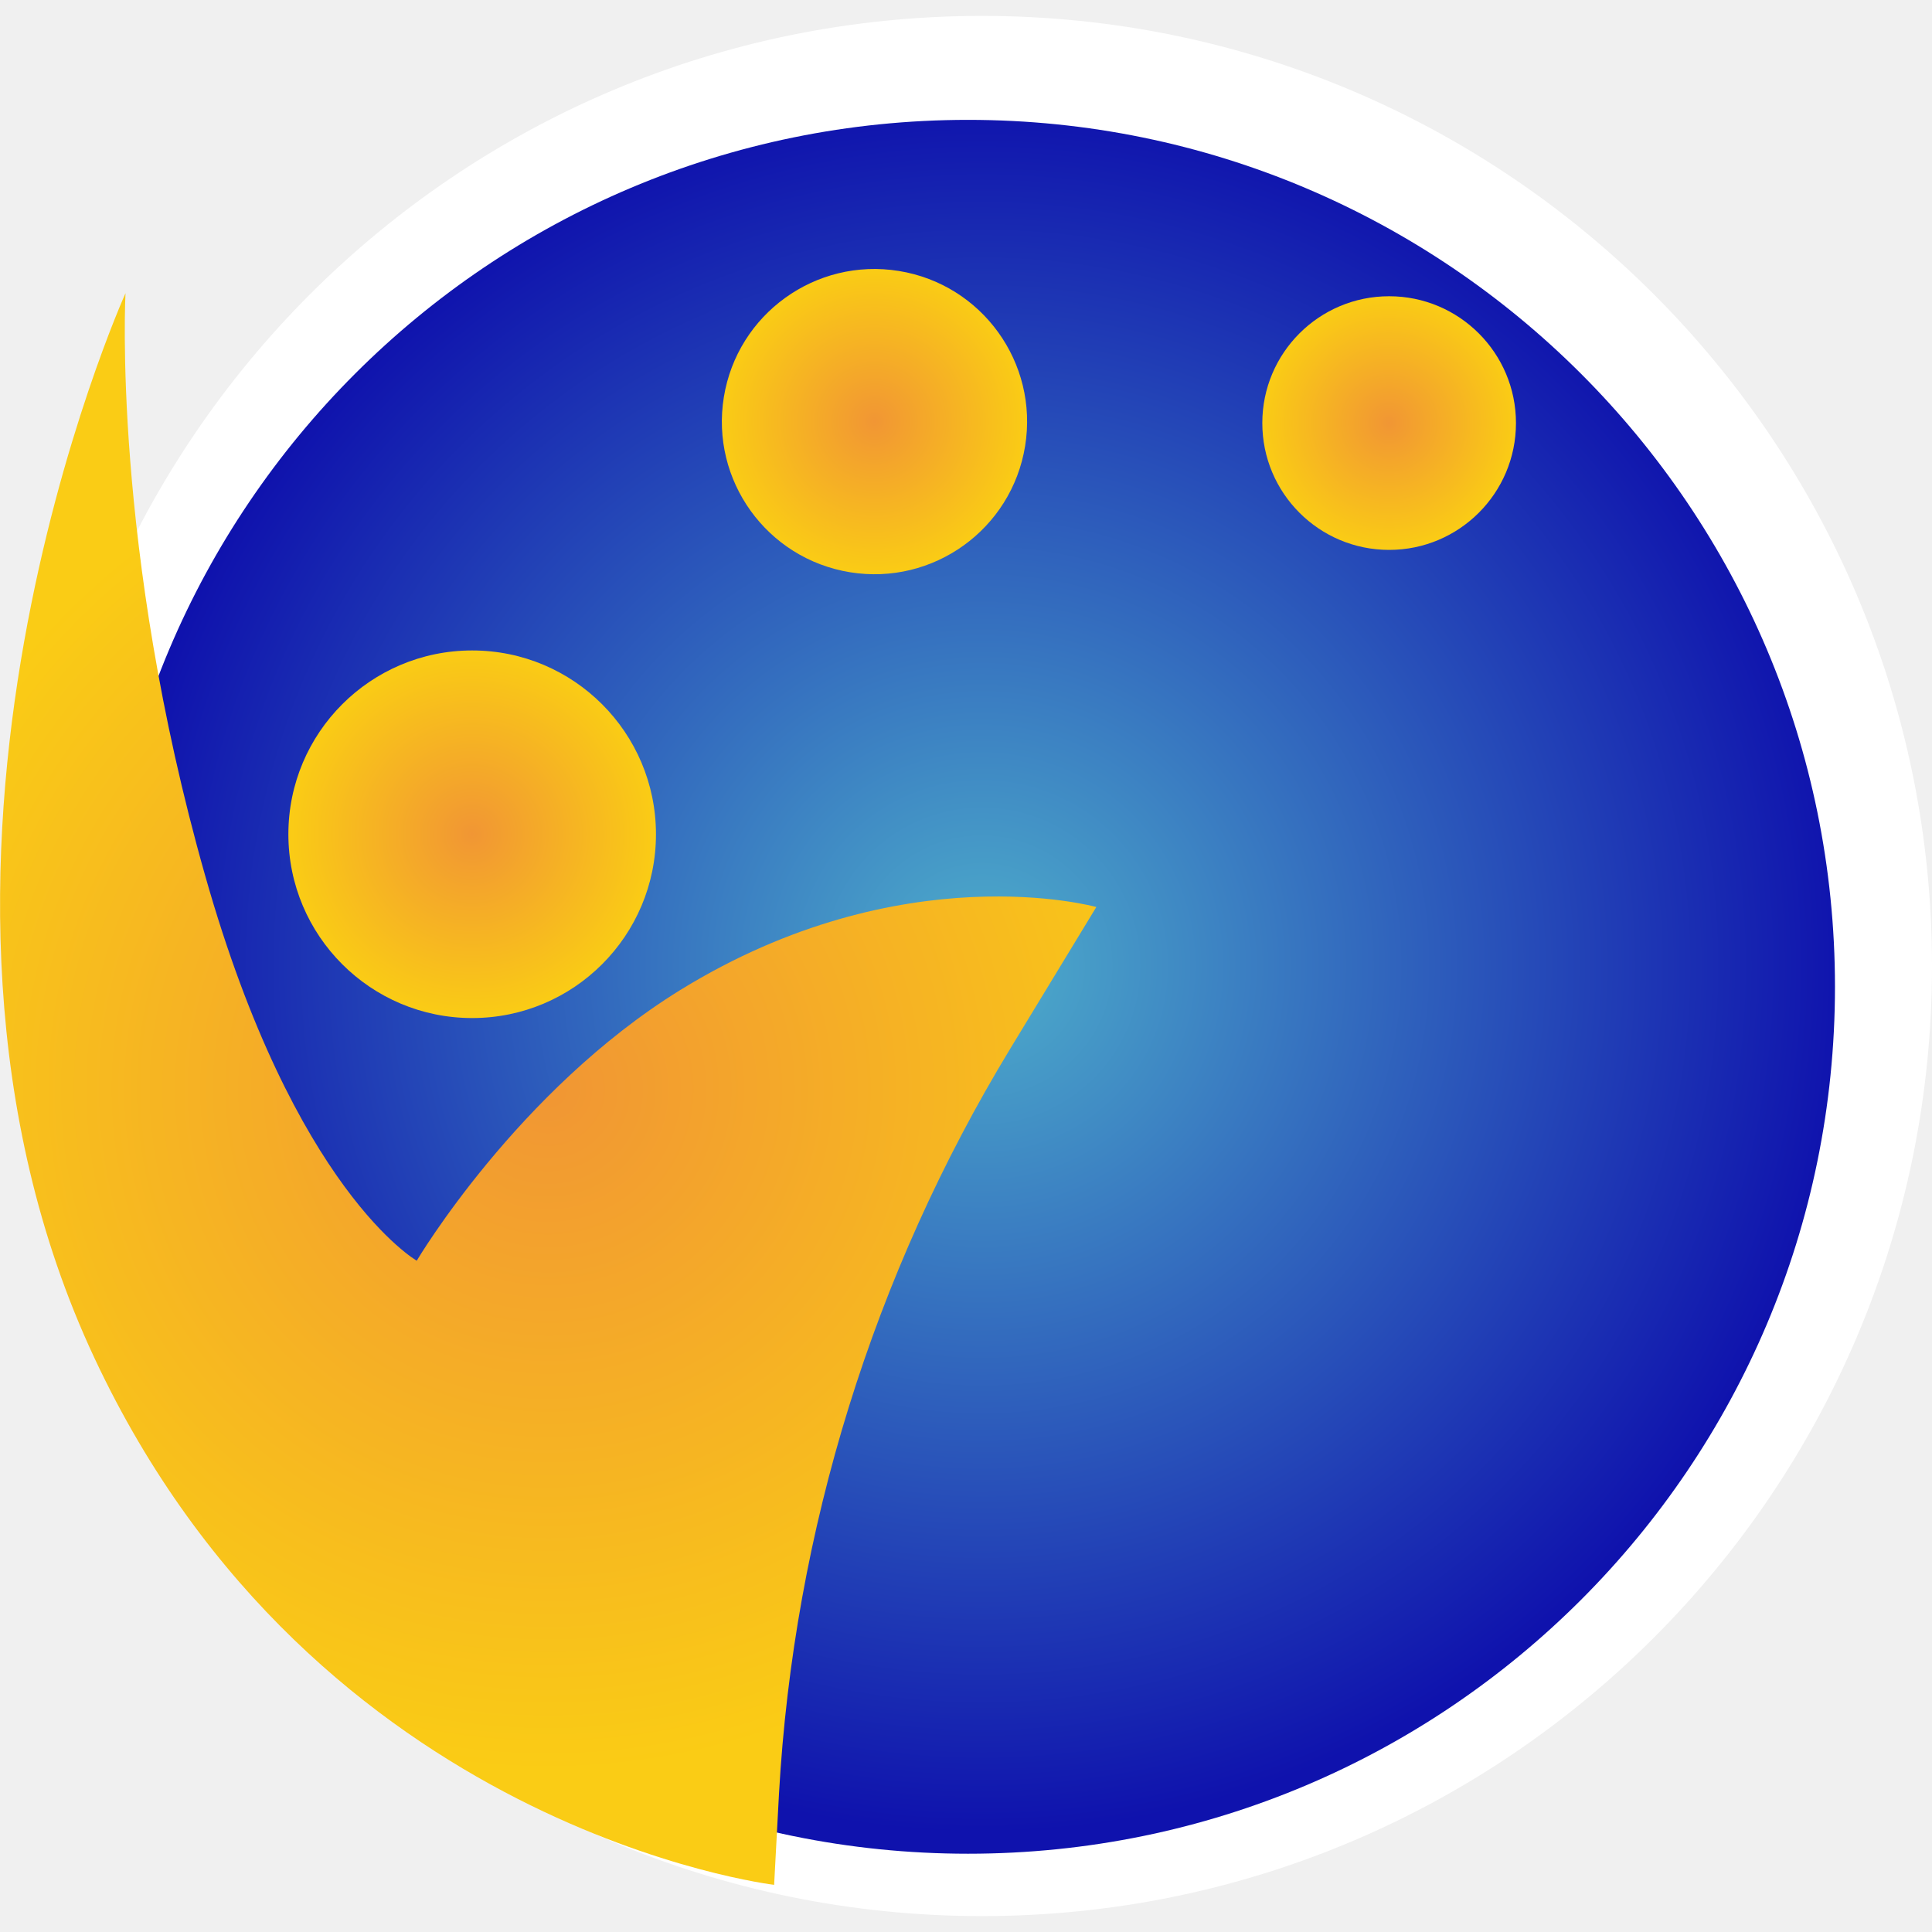
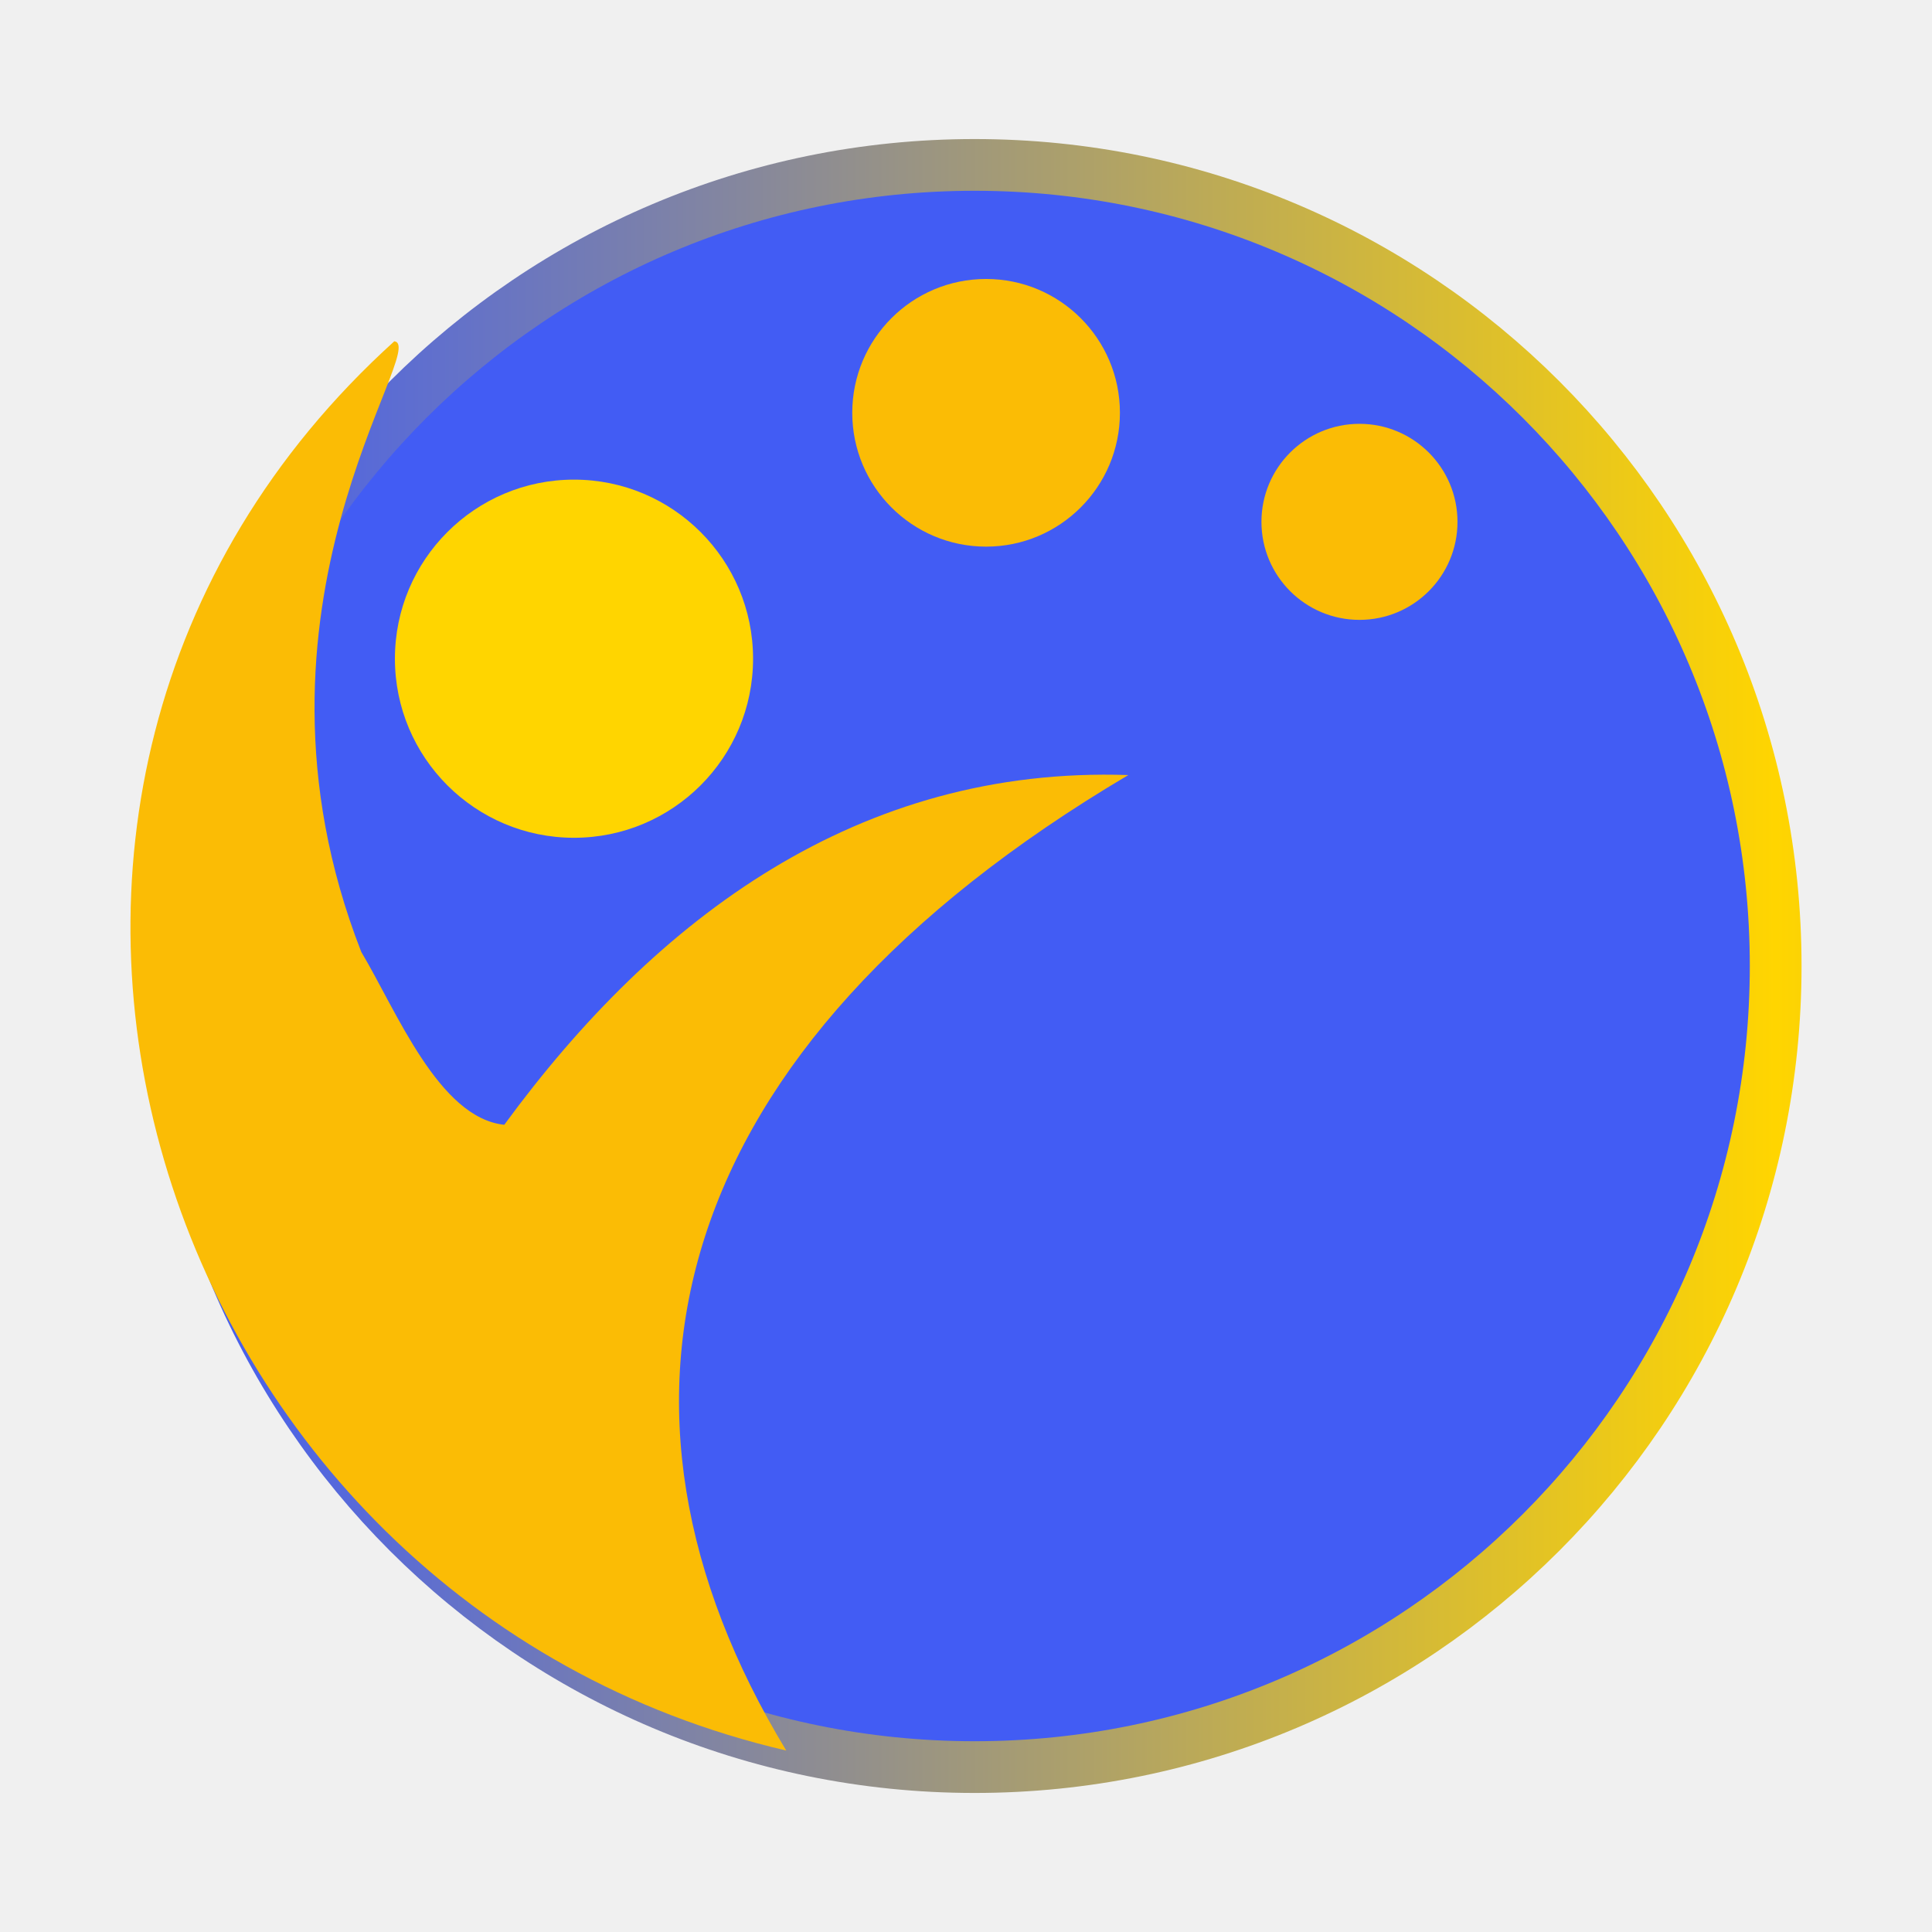
- <svg xmlns="http://www.w3.org/2000/svg" xmlns:xlink="http://www.w3.org/1999/xlink" id="Camada_1" width="50" height="50" data-name="Camada 1" viewBox="0 0 278.77 274.18">
-   <circle cx="141.68" cy="137.09" r="137.09" style="fill: #fff;" />
-   <defs>
-     <radialGradient id="Gradiente_sem_nome_3" data-name="Gradiente sem nome 3" cx="141.68" cy="139.09" fx="141.68" fy="139.09" r="125.09" gradientTransform="translate(0 276.18) scale(1 -1)" gradientUnits="userSpaceOnUse">
-       <stop offset="0" stop-color="#4eaecb" />
-       <stop offset="1" stop-color="#0f12ad" />
-     </radialGradient>
-     <radialGradient id="Gradiente_sem_nome_6" data-name="Gradiente sem nome 6" cx="68.13" cy="158.1" fx="68.13" fy="158.1" r="26.52" gradientTransform="translate(0 276.18) scale(1 -1)" gradientUnits="userSpaceOnUse">
-       <stop offset="0" stop-color="#f19634" />
-       <stop offset="1" stop-color="#facc15" />
-     </radialGradient>
-     <radialGradient id="Gradiente_sem_nome_6-2" data-name="Gradiente sem nome 6" cx="126.17" cy="217.64" fx="126.17" fy="217.64" r="22.02" gradientTransform="translate(-108.87 -31.14) rotate(80.78) scale(1 -1)" xlink:href="#Gradiente_sem_nome_6" />
-     <radialGradient id="Gradiente_sem_nome_6-3" data-name="Gradiente sem nome 6" cx="200.44" cy="217.43" fx="200.44" fy="217.43" r="18.3" xlink:href="#Gradiente_sem_nome_6" />
-     <radialGradient id="Gradiente_sem_nome_6-4" data-name="Gradiente sem nome 6" cx="78.8" cy="121.19" fx="78.8" fy="121.19" r="98.59" gradientTransform="translate(.29 276.04) scale(1 -1)" xlink:href="#Gradiente_sem_nome_6" />
+ <svg xmlns="http://www.w3.org/2000/svg" xmlns:xlink="http://www.w3.org/1999/xlink" width="80" height="80" viewBox="0 0 132.292 132.292" version="1.1" id="svg1">
+   <defs id="defs1">
+     <linearGradient xlink:href="#linearGradient29" id="linearGradient30" x1="2.2" y1="34" x2="66.2" y2="34" gradientUnits="userSpaceOnUse" spreadMethod="reflect" gradientTransform="matrix(1.714187,0,0,1.714187,8.29862,7.447373)" />
+     <linearGradient id="linearGradient29">
+       <stop style="stop-color:#425cf4;stop-opacity:1;" offset="0" id="stop29" />
+       <stop style="stop-color:#ffd500;stop-opacity:1;" offset="1" id="stop30" />
+     </linearGradient>
  </defs>
-   <circle cx="139.68" cy="140.09" r="125.09" style="fill: url(#Gradiente_sem_nome_3);" />
-   <circle cx="68.13" cy="118.08" r="26.52" style="fill: url(#Gradiente_sem_nome_6);" />
-   <circle cx="126.17" cy="58.54" r="22.02" transform="translate(48.18 173.7) rotate(-80.78)" style="fill: url(#Gradiente_sem_nome_6-2);" />
-   <circle cx="200.44" cy="58.75" r="18.3" style="fill: url(#Gradiente_sem_nome_6-3);" />
-   <path d="M60.13,179.61s-17.62-10.02-30.52-55.54c-13.51-47.53-11.5-84.06-11.5-84.06,0,0-37.54,83.06-4.5,153.61,31.94,68.23,98.09,76.05,98.09,76.05l.7-13.13c2.14-38.03,13.6-74.96,33.37-107.52l12.42-20.44s-27.92-7.82-60.04,11.98c-23.5,14.52-38.01,39.04-38.01,39.04Z" style="fill: url(#Gradiente_sem_nome_6-4);" />
+   <g id="layer1">
+     <g id="g1" transform="translate(-0.1904471,0.4161199)">
+       <circle fill="#1F71B6" cx="66.924" cy="65.73" r="54.854" id="circle18" style="fill:#425cf4;fill-opacity:1;stroke:url(#linearGradient30);stroke-width:3.542;stroke-dasharray:none" />
+       <path fill="#F9CB1A" d="m 24.93,64.769 c 2.423,4.058 5.303,11.357 9.79,11.834 10.401,-14.21 24.301,-24.576 42.731,-23.947 C 45.719,71.431 39.712,95.81 54.027,119.45 10.493,109.339 -7.085,53.964 27.19,22.953 29.66,23.261 15.681,41.121 24.93,64.769 Z" id="path20" style="fill:#fbbc05;fill-opacity:1;stroke-width:2.065" />
+       <circle style="fill:#ffd500;fill-opacity:1;stroke:none;stroke-width:5.233;stroke-linecap:round;stroke-linejoin:round;stroke-dasharray:none;stroke-opacity:1;paint-order:stroke fill markers" id="path36" cx="39.494" cy="44.688" r="12.262" />
+       <circle style="fill:#fbbc05;fill-opacity:1;stroke:none;stroke-width:3.911;stroke-linecap:round;stroke-linejoin:round;stroke-dasharray:none;stroke-opacity:1;paint-order:stroke fill markers" id="path36-1" cx="67.712" cy="27.85" r="9.164" />
+       <circle style="fill:#fbbc05;fill-opacity:1;stroke:none;stroke-width:2.864;stroke-linecap:round;stroke-linejoin:round;stroke-dasharray:none;stroke-opacity:1;paint-order:stroke fill markers" id="path36-1-1" cx="93.279" cy="35.317" r="6.712" />
+     </g>
+   </g>
</svg>
